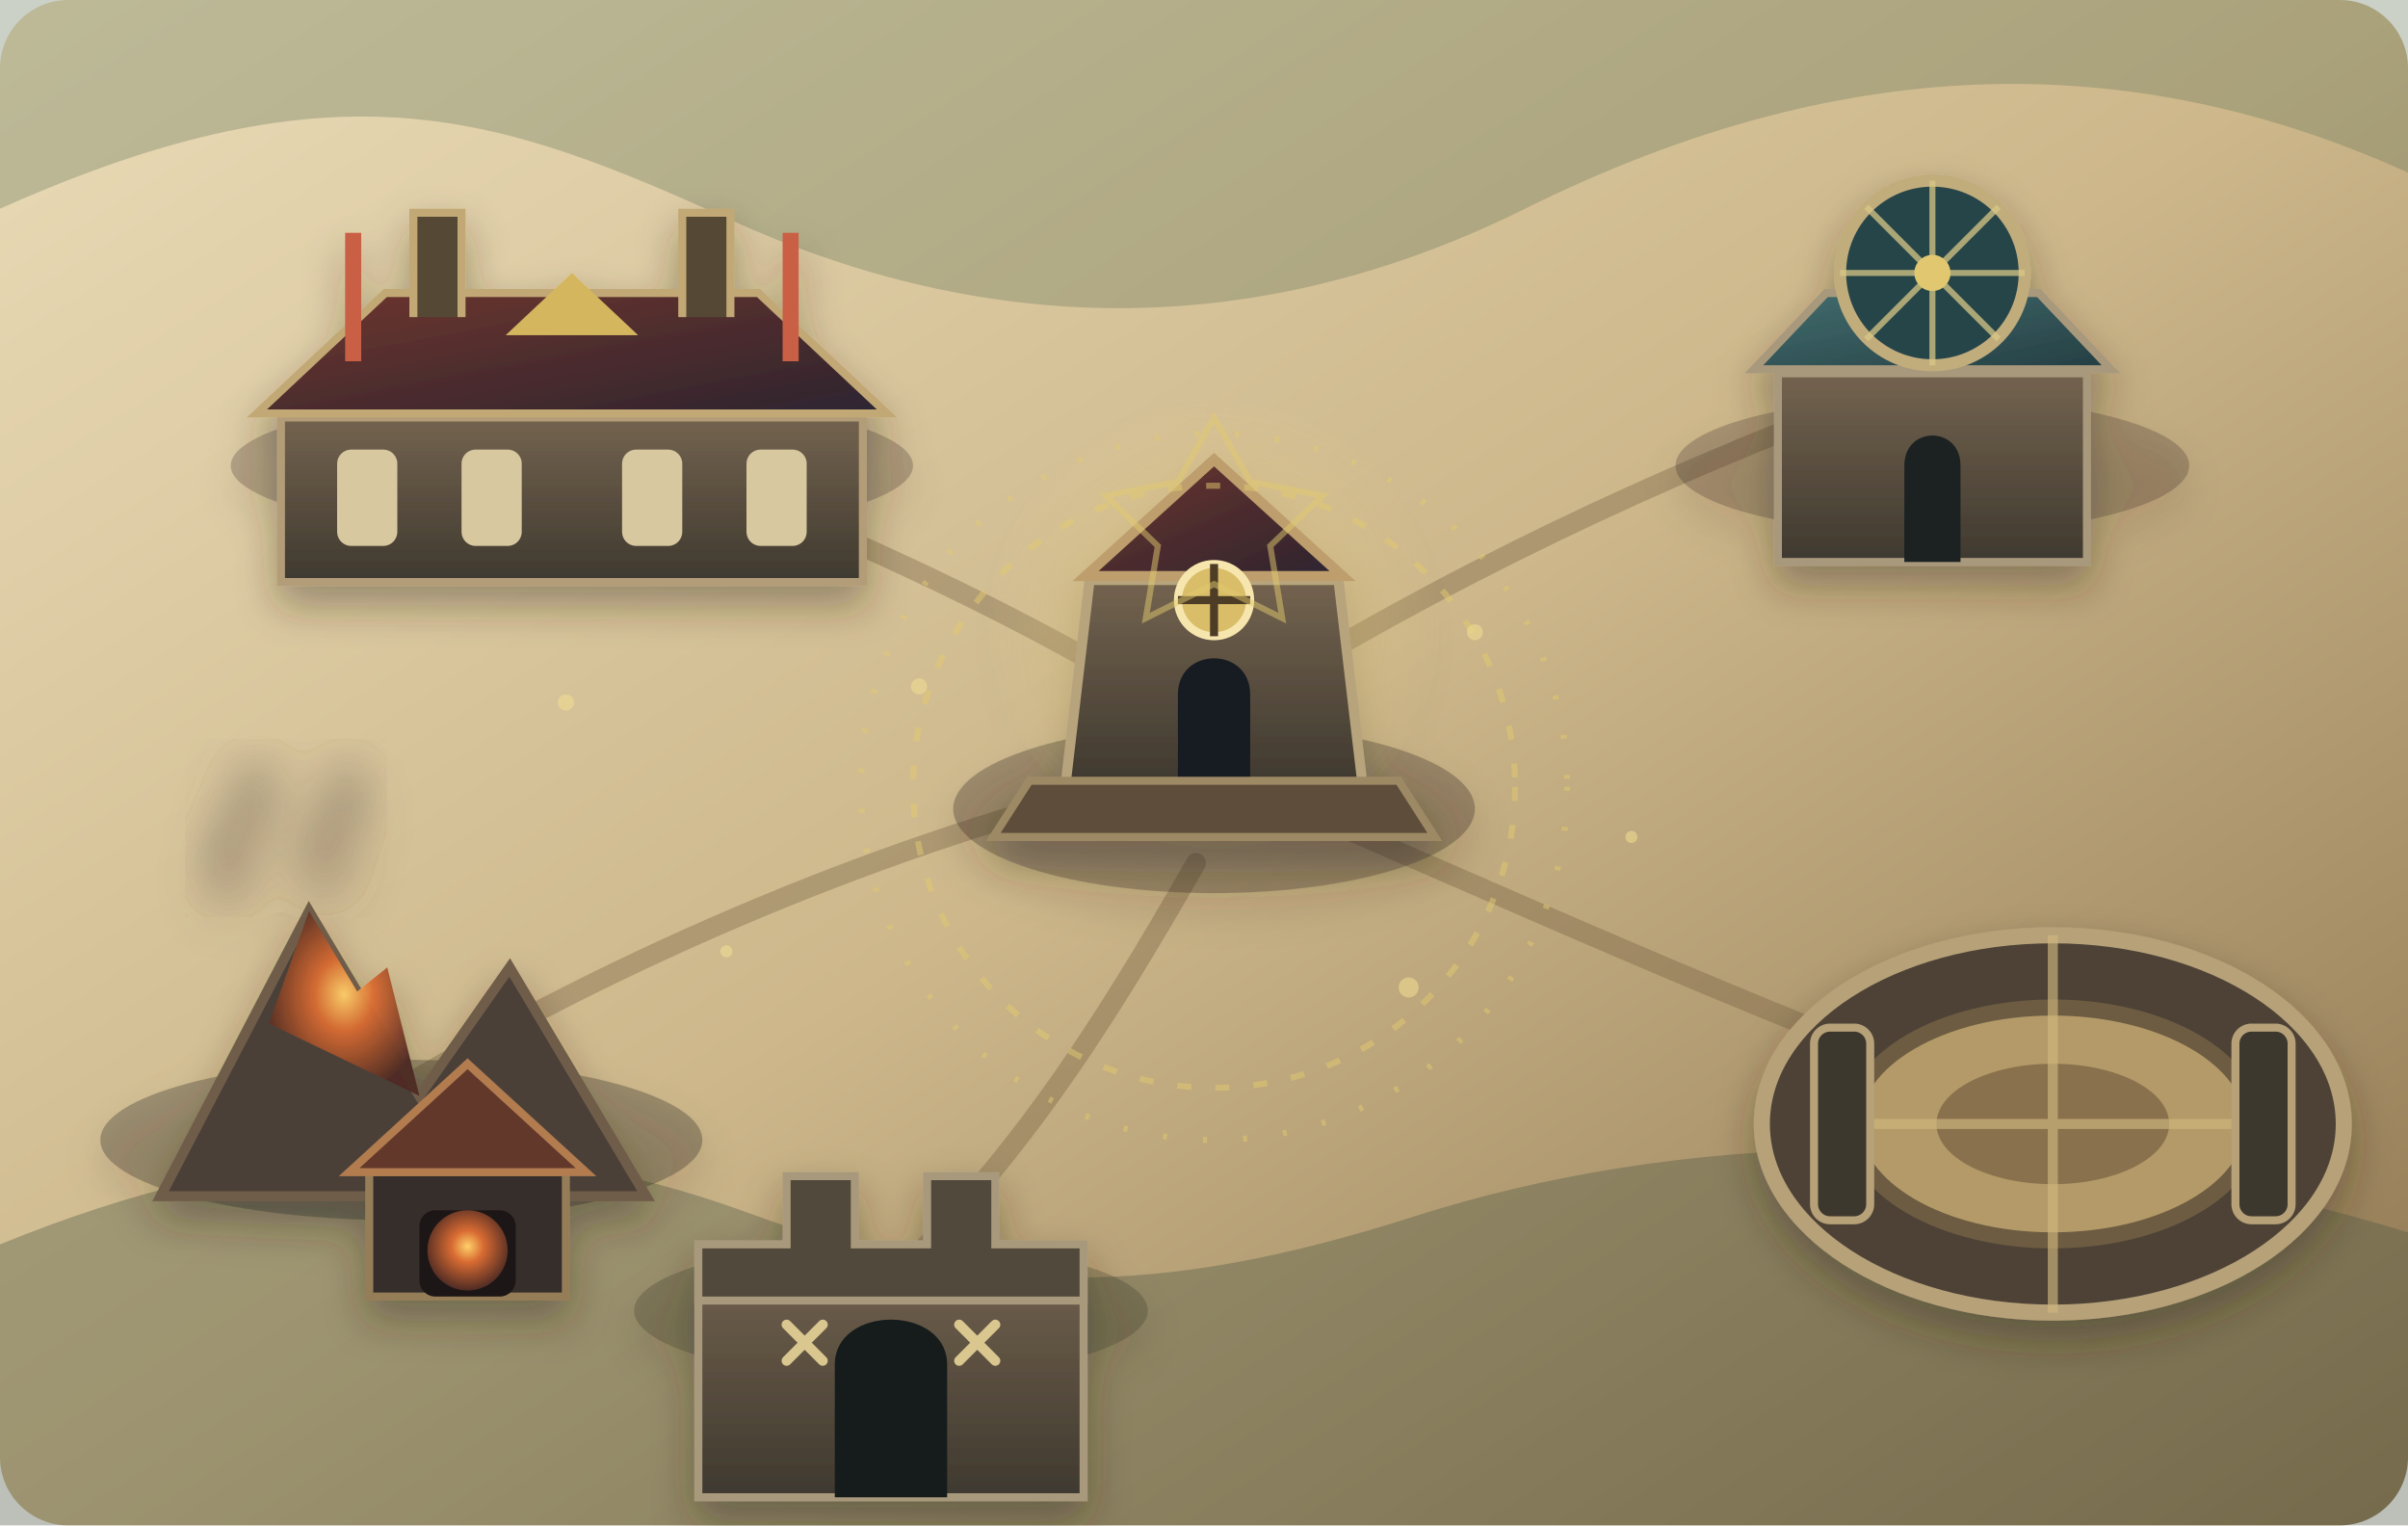
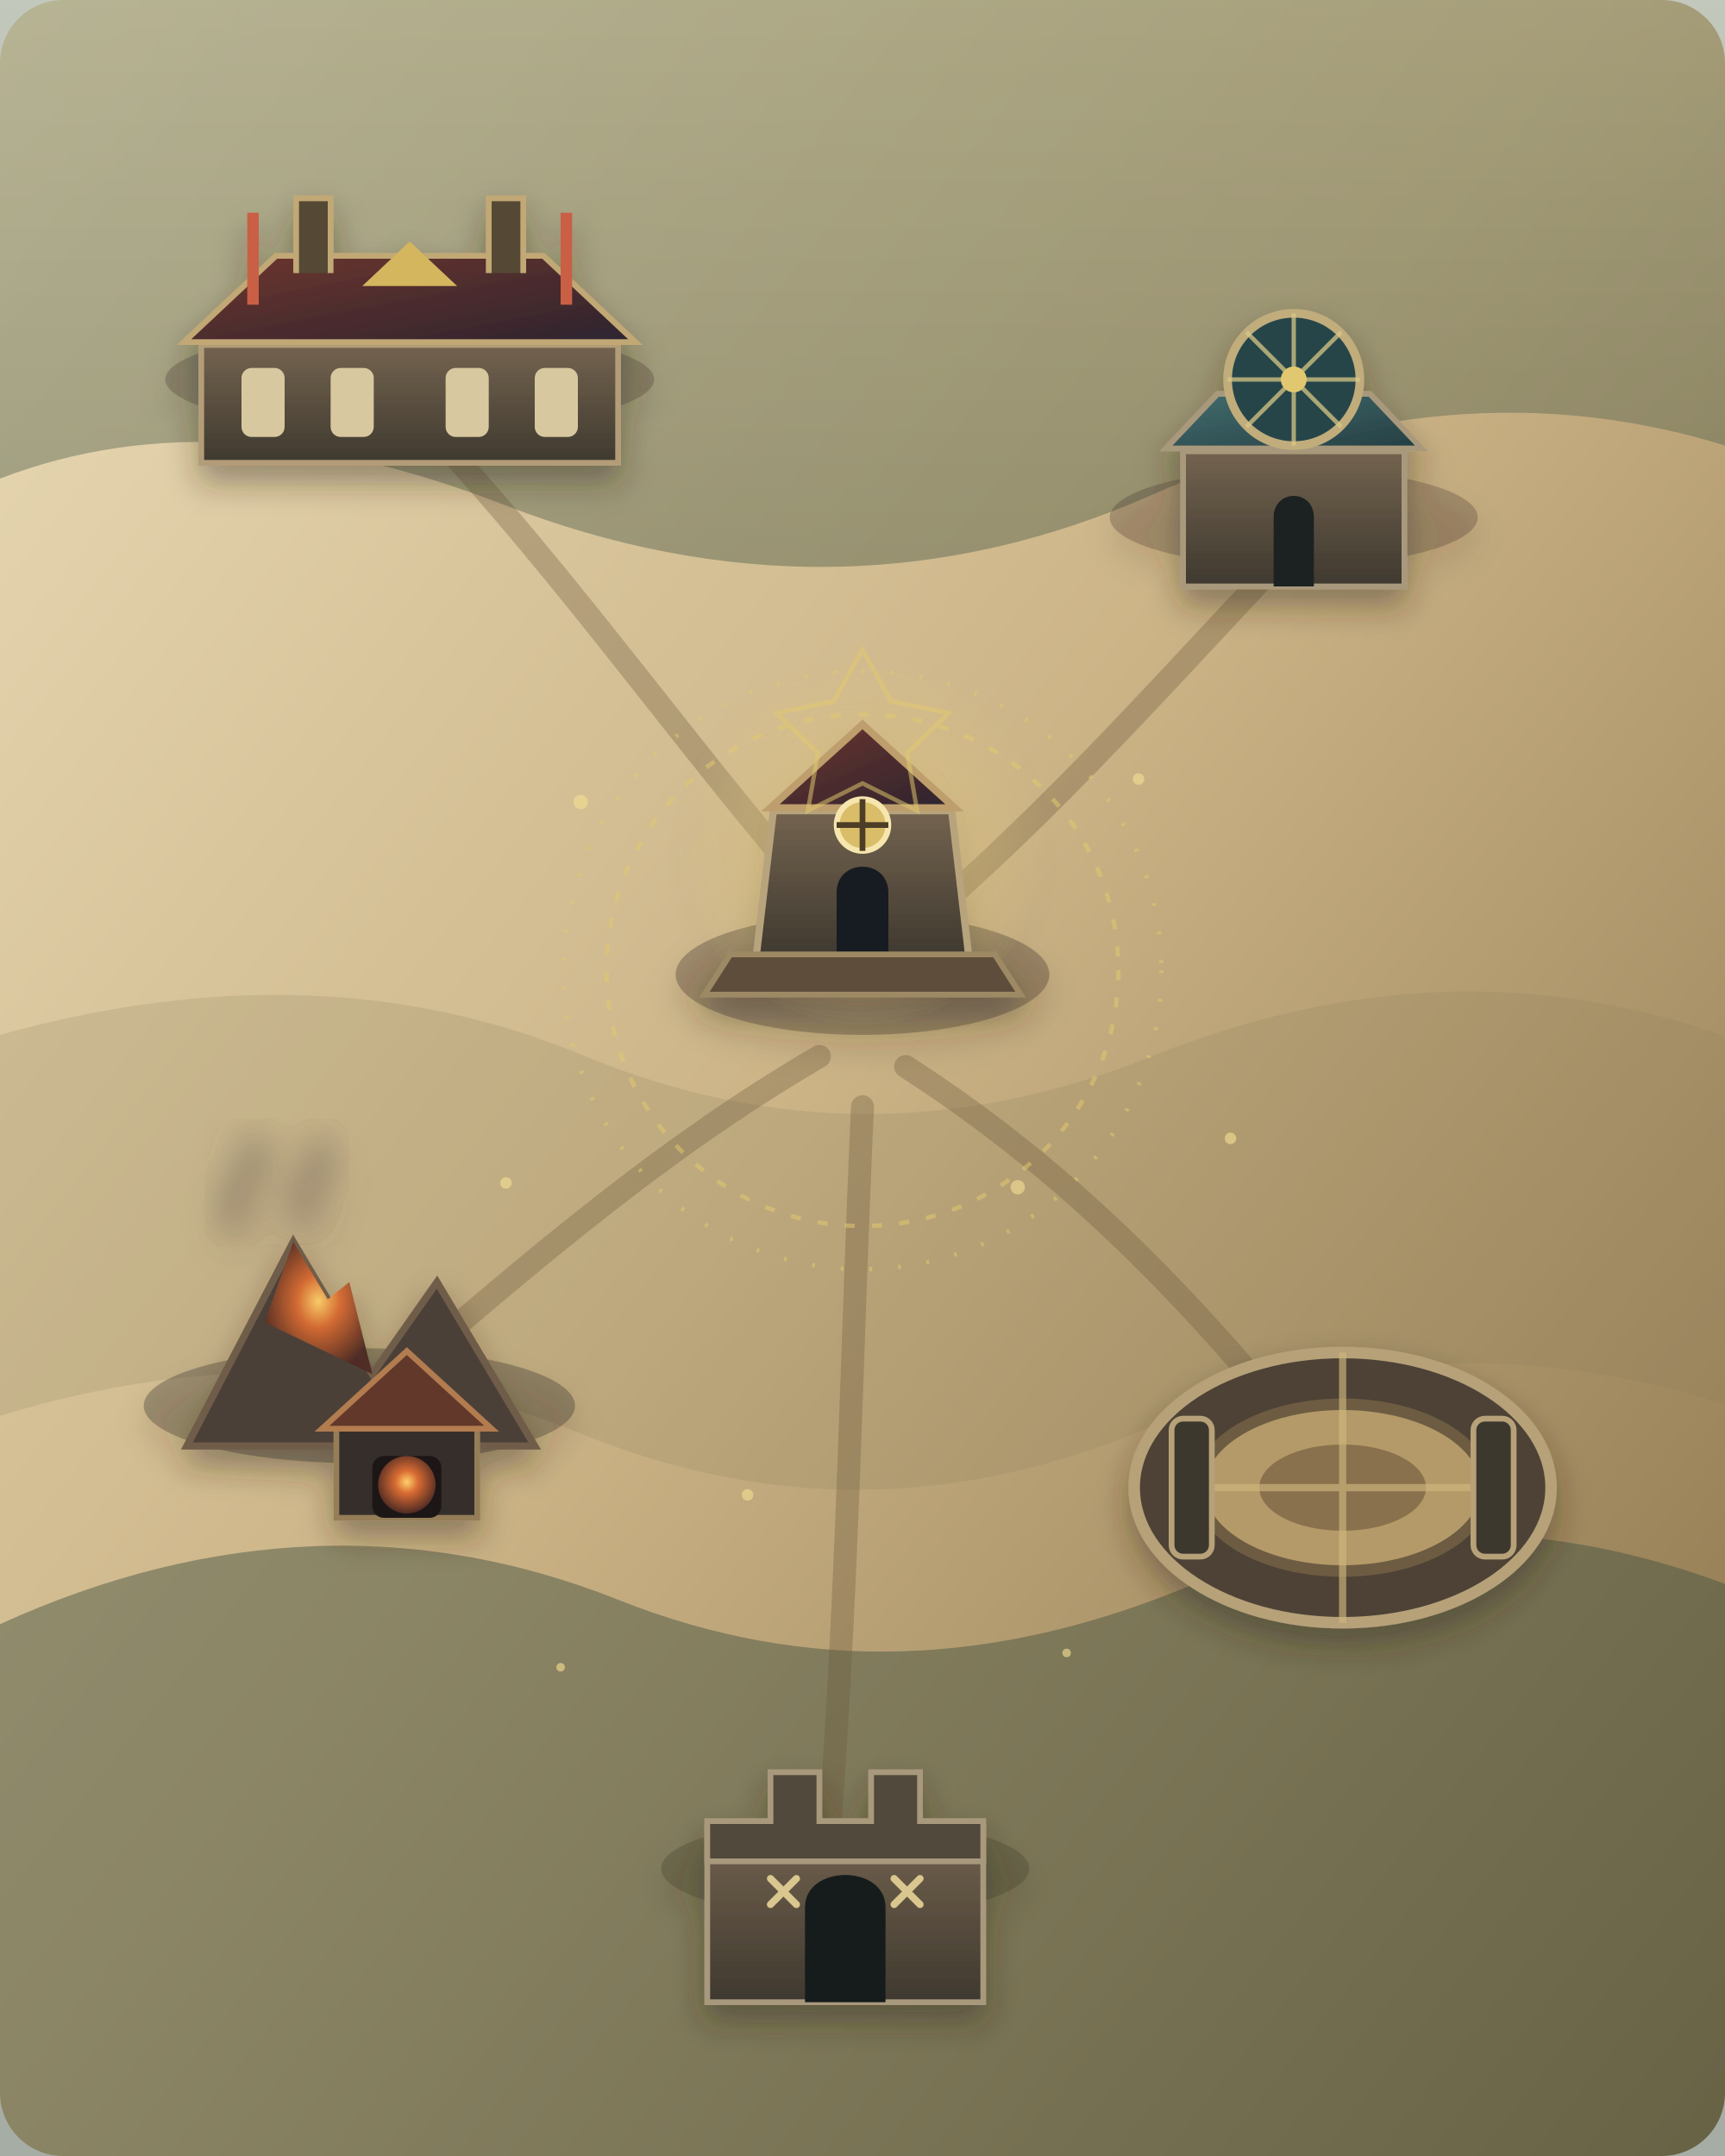
- <svg xmlns="http://www.w3.org/2000/svg" viewBox="0 0 1200 760" role="img" aria-labelledby="title desc">
+ <svg xmlns="http://www.w3.org/2000/svg" viewBox="0 0 1200 1500" role="img" aria-labelledby="title desc">
  <defs>
    <linearGradient id="paper" x1="0" y1="0" x2="1" y2="1">
      <stop offset="0" stop-color="#eadcb8" />
-       <stop offset=".5" stop-color="#cdb78b" />
-       <stop offset="1" stop-color="#8c744f" />
+       <stop offset=".48" stop-color="#ccb487" />
+       <stop offset="1" stop-color="#887049" />
+     </linearGradient>
+     <linearGradient id="meadow" x1="0" y1="0" x2="0" y2="1">
+       <stop offset="0" stop-color="#758167" />
+       <stop offset="1" stop-color="#4e5d49" />
    </linearGradient>
    <radialGradient id="glow" cx=".5" cy=".5" r=".5">
      <stop offset="0" stop-color="#f5d98a" stop-opacity=".92" />
      <stop offset="1" stop-color="#f5d98a" stop-opacity="0" />
    </radialGradient>
    <radialGradient id="lava" cx=".5" cy=".45" r=".55">
      <stop offset="0" stop-color="#ffd06a" />
      <stop offset=".36" stop-color="#d86b32" />
      <stop offset="1" stop-color="#4f2b24" />
    </radialGradient>
    <linearGradient id="stone" x1="0" y1="0" x2="0" y2="1">
      <stop offset="0" stop-color="#73634f" />
      <stop offset="1" stop-color="#3f392f" />
    </linearGradient>
    <linearGradient id="roof" x1="0" y1="0" x2="1" y2="1">
      <stop offset="0" stop-color="#6f352c" />
      <stop offset="1" stop-color="#2c2430" />
    </linearGradient>
    <linearGradient id="tealRoof" x1="0" y1="0" x2="1" y2="1">
      <stop offset="0" stop-color="#426d6e" />
      <stop offset="1" stop-color="#253e43" />
    </linearGradient>
    <filter id="soft" x="-30%" y="-30%" width="160%" height="160%">
      <feGaussianBlur stdDeviation="12" />
    </filter>
    <filter id="shadow" x="-30%" y="-30%" width="160%" height="160%">
-       <feDropShadow dx="0" dy="10" stdDeviation="10" flood-color="#2e241c" flood-opacity=".38" />
+       <feDropShadow dx="0" dy="12" stdDeviation="11" flood-color="#2e241c" flood-opacity=".4" />
    </filter>
  </defs>
-   <rect width="1200" height="760" rx="34" fill="url(#paper)" />
-   <path d="M0 104C170 28 250 58 365 110S615 176 760 104 1050 18 1200 86V0H0Z" fill="#66785b" opacity=".34" />
-   <path d="M0 620c132-54 252-60 372-16s208 42 333 2 297-52 495 8v146H0Z" fill="#4f5945" opacity=".38" />
-   <g opacity=".34" fill="none" stroke="#6c593c" stroke-width="10" stroke-linecap="round">
-     <path d="M602 365C530 316 412 259 274 210" />
-     <path d="M620 350C716 290 826 237 938 196" />
-     <path d="M565 390C447 419 311 474 190 548" />
-     <path d="M640 400C742 443 864 500 1009 553" />
-     <path d="M596 430C548 514 505 581 435 647" />
+   <rect width="1200" height="1500" rx="44" fill="url(#paper)" />
+   <path d="M0 0h1200v310c-142-44-275-20-398 34-149 66-300 66-452 7C224 302 106 292 0 333Z" fill="url(#meadow)" opacity=".44" />
+   <path d="M0 1130c147-67 292-72 430-17 133 53 262 45 391-7 135-54 261-48 379-4v398H0Z" fill="#465341" opacity=".48" />
+   <path d="M0 720c147-41 282-37 405 14 132 55 264 54 396 1 137-55 270-60 399-14v256c-136-43-271-38-405 18-130 54-260 56-392 2C278 946 144 941 0 985Z" fill="#887c58" opacity=".2" />
+   <g opacity=".32" fill="none" stroke="#67543a" stroke-width="16" stroke-linecap="round">
+     <path d="M600 660C490 540 400 404 286 285" />
+     <path d="M625 655C735 563 818 465 914 365" />
+     <path d="M570 735C450 805 350 895 250 980" />
+     <path d="M630 742C748 818 838 912 934 1035" />
+     <path d="M600 770C592 944 590 1113 575 1300" />
  </g>
-   <g opacity=".35" fill="#725c3d">
-     <circle cx="602" cy="365" r="10" />
-     <circle cx="274" cy="210" r="7" />
-     <circle cx="938" cy="196" r="7" />
-     <circle cx="190" cy="548" r="7" />
-     <circle cx="1009" cy="553" r="7" />
-     <circle cx="435" cy="647" r="7" />
+   <g opacity=".42" fill="#6d583b">
+     <circle cx="600" cy="660" r="12" />
+     <circle cx="286" cy="285" r="9" />
+     <circle cx="914" cy="365" r="9" />
+     <circle cx="250" cy="980" r="9" />
+     <circle cx="934" cy="1035" r="9" />
+     <circle cx="575" cy="1300" r="9" />
  </g>
-   <g transform="translate(505 225)" filter="url(#shadow)">
-     <ellipse cx="100" cy="178" rx="130" ry="42" fill="#30291f" opacity=".3" />
-     <circle cx="100" cy="86" r="112" fill="url(#glow)" opacity=".5" />
-     <path d="M26 166h148l-12-102H38Z" fill="url(#stone)" stroke="#b7a47d" stroke-width="5" />
-     <path d="M36 62 100 4l64 58Z" fill="url(#roof)" stroke="#bd9e6c" stroke-width="5" />
-     <path d="M82 166v-45c0-24 36-24 36 0v45Z" fill="#181b21" />
-     <circle cx="100" cy="74" r="18" fill="#d9bd68" stroke="#f6e6ad" stroke-width="4" />
-     <path d="M100 56v36M82 74h36" stroke="#4d3c28" stroke-width="4" />
-     <path d="M8 164h184l18 28H-10Z" fill="#5e4e3b" stroke="#9e8965" stroke-width="4" />
-   </g>
-   <g transform="translate(120 88)" filter="url(#shadow)">
+   <g transform="translate(120 120)" filter="url(#shadow)">
    <ellipse cx="165" cy="144" rx="170" ry="36" fill="#30291f" opacity=".25" />
    <path d="M20 120h290v82H20Z" fill="url(#stone)" stroke="#b39d78" stroke-width="4" />
    <path d="M8 118 72 58h186l64 60Z" fill="url(#roof)" stroke="#c1a875" stroke-width="4" />
    <path d="M86 70V18h24v52M220 70V18h24v52" fill="#544936" stroke="#c1a875" stroke-width="4" />
    <path d="M165 48 198 79h-66Z" fill="#d4b65f" />
    <g fill="#d8c8a0">
      <rect x="48" y="136" width="30" height="48" rx="7" />
      <rect x="110" y="136" width="30" height="48" rx="7" />
      <rect x="190" y="136" width="30" height="48" rx="7" />
      <rect x="252" y="136" width="30" height="48" rx="7" />
    </g>
    <g stroke="#c95f44" stroke-width="8">
      <path d="M56 28v64" />
      <path d="M274 28v64" />
    </g>
  </g>
-   <g transform="translate(848 74)" filter="url(#shadow)">
+   <g transform="translate(785 202)" filter="url(#shadow)">
    <ellipse cx="115" cy="158" rx="128" ry="34" fill="#30291f" opacity=".25" />
    <path d="M38 112h154v94H38Z" fill="url(#stone)" stroke="#a9997b" stroke-width="4" />
    <path d="M26 110h178L168 72H62Z" fill="url(#tealRoof)" stroke="#a9997b" stroke-width="4" />
    <circle cx="115" cy="62" r="46" fill="#28454a" stroke="#c1ac7c" stroke-width="6" />
    <path d="M115 16v92M69 62h92M82 29l66 66M148 29 82 95" stroke="#d8c885" stroke-width="3" opacity=".74" />
    <path d="M101 206v-48c0-20 28-20 28 0v48Z" fill="#1b2223" />
    <circle cx="115" cy="62" r="9" fill="#e1c86f" />
  </g>
-   <g transform="translate(72 430)" filter="url(#shadow)">
+   <g transform="translate(500 500)" filter="url(#shadow)">
+     <ellipse cx="100" cy="178" rx="130" ry="42" fill="#30291f" opacity=".3" />
+     <circle cx="100" cy="86" r="128" fill="url(#glow)" opacity=".58" />
+     <path d="M26 166h148l-12-102H38Z" fill="url(#stone)" stroke="#b7a47d" stroke-width="5" />
+     <path d="M36 62 100 4l64 58Z" fill="url(#roof)" stroke="#bd9e6c" stroke-width="5" />
+     <path d="M82 166v-45c0-24 36-24 36 0v45Z" fill="#181b21" />
+     <circle cx="100" cy="74" r="18" fill="#d9bd68" stroke="#f6e6ad" stroke-width="4" />
+     <path d="M100 56v36M82 74h36" stroke="#4d3c28" stroke-width="4" />
+     <path d="M8 164h184l18 28H-10Z" fill="#5e4e3b" stroke="#9e8965" stroke-width="4" />
+   </g>
+   <g transform="translate(122 840)" filter="url(#shadow)">
    <ellipse cx="128" cy="138" rx="150" ry="40" fill="#241d19" opacity=".3" />
    <path d="m8 166 74-142 55 92 45-64 68 114Z" fill="#4c4139" stroke="#6f5d48" stroke-width="5" />
    <path d="m62 80 20-56 24 40 15-12 16 64Z" fill="url(#lava)" opacity=".96" />
    <path d="M112 154h98v62h-98Z" fill="#342f2a" stroke="#957d59" stroke-width="4" />
    <path d="m102 154 59-54 59 54Z" fill="#62372c" stroke="#b27c50" stroke-width="4" />
    <rect x="137" y="173" width="48" height="43" rx="8" fill="#1f1714" />
    <circle cx="161" cy="193" r="20" fill="url(#lava)" />
    <path d="M42 10c-12-24 20-31 13-55M90 6c-10-22 17-28 11-49" fill="none" stroke="#6b5d55" stroke-width="14" stroke-linecap="round" opacity=".55" filter="url(#soft)" />
  </g>
-   <g transform="translate(340 548)" filter="url(#shadow)">
-     <ellipse cx="104" cy="105" rx="128" ry="34" fill="#30291f" opacity=".26" />
-     <path d="M8 76h192v122H8Z" fill="url(#stone)" stroke="#a9997b" stroke-width="4" />
-     <path d="M8 72h44V38h34v34h36V38h34v34h44v28H8Z" fill="#51483a" stroke="#a9997b" stroke-width="4" />
-     <path d="M76 198v-66c0-30 56-30 56 0v66Z" fill="#171a1c" />
-     <path d="m52 112 18 18m0-18-18 18m86-18 18 18m0-18-18 18" stroke="#d9c78f" stroke-width="5" stroke-linecap="round" />
-   </g>
-   <g transform="translate(908 438)" filter="url(#shadow)">
+   <g transform="translate(819 913)" filter="url(#shadow)">
    <ellipse cx="115" cy="122" rx="145" ry="94" fill="#4d4336" stroke="#b6a179" stroke-width="8" />
    <ellipse cx="115" cy="122" rx="100" ry="58" fill="#b49a68" stroke="#6d5c42" stroke-width="8" />
    <ellipse cx="115" cy="122" rx="58" ry="30" fill="#89714d" />
    <path d="M0 122h230M115 28v188" stroke="#d0b77e" stroke-width="5" opacity=".65" />
    <g fill="#3e372f" stroke="#b6a179" stroke-width="4">
      <rect x="-4" y="74" width="28" height="96" rx="8" />
      <rect x="206" y="74" width="28" height="96" rx="8" />
    </g>
  </g>
-   <g fill="none" stroke="#e2c96e" stroke-width="3" opacity=".5">
-     <circle cx="605" cy="392" r="150" stroke-dasharray="7 12" />
-     <circle cx="605" cy="392" r="176" stroke-dasharray="2 18" />
-     <path d="m605 208 18 32 36 7-26 25 6 36-34-17-34 17 6-36-26-25 36-7Z" />
+   <g transform="translate(484 1195)" filter="url(#shadow)">
+     <ellipse cx="104" cy="105" rx="128" ry="34" fill="#30291f" opacity=".26" />
+     <path d="M8 76h192v122H8Z" fill="url(#stone)" stroke="#a9997b" stroke-width="4" />
+     <path d="M8 72h44V38h34v34h36V38h34v34h44v28H8Z" fill="#51483a" stroke="#a9997b" stroke-width="4" />
+     <path d="M76 198v-66c0-30 56-30 56 0v66Z" fill="#171a1c" />
+     <path d="m52 112 18 18m0-18-18 18m86-18 18 18m0-18-18 18" stroke="#d9c78f" stroke-width="5" stroke-linecap="round" />
  </g>
-   <g fill="#f3de91" opacity=".55">
-     <circle cx="458" cy="342" r="4" />
-     <circle cx="735" cy="315" r="4" />
-     <circle cx="702" cy="492" r="5" />
-     <circle cx="362" cy="474" r="3" />
-     <circle cx="813" cy="417" r="3" />
-     <circle cx="282" cy="350" r="4" />
+   <g fill="none" stroke="#e2c96e" stroke-width="3" opacity=".52">
+     <circle cx="600" cy="675" r="178" stroke-dasharray="7 12" />
+     <circle cx="600" cy="675" r="208" stroke-dasharray="2 18" />
+     <path d="m600 452 20 36 40 8-29 28 7 40-38-19-38 19 7-40-29-28 40-8Z" />
+   </g>
+   <g fill="#f3de91" opacity=".62">
+     <circle cx="404" cy="558" r="5" />
+     <circle cx="792" cy="542" r="4" />
+     <circle cx="708" cy="826" r="5" />
+     <circle cx="352" cy="823" r="4" />
+     <circle cx="856" cy="792" r="4" />
+     <circle cx="520" cy="1040" r="4" />
+     <circle cx="742" cy="1150" r="3" />
+     <circle cx="390" cy="1160" r="3" />
  </g>
</svg>
